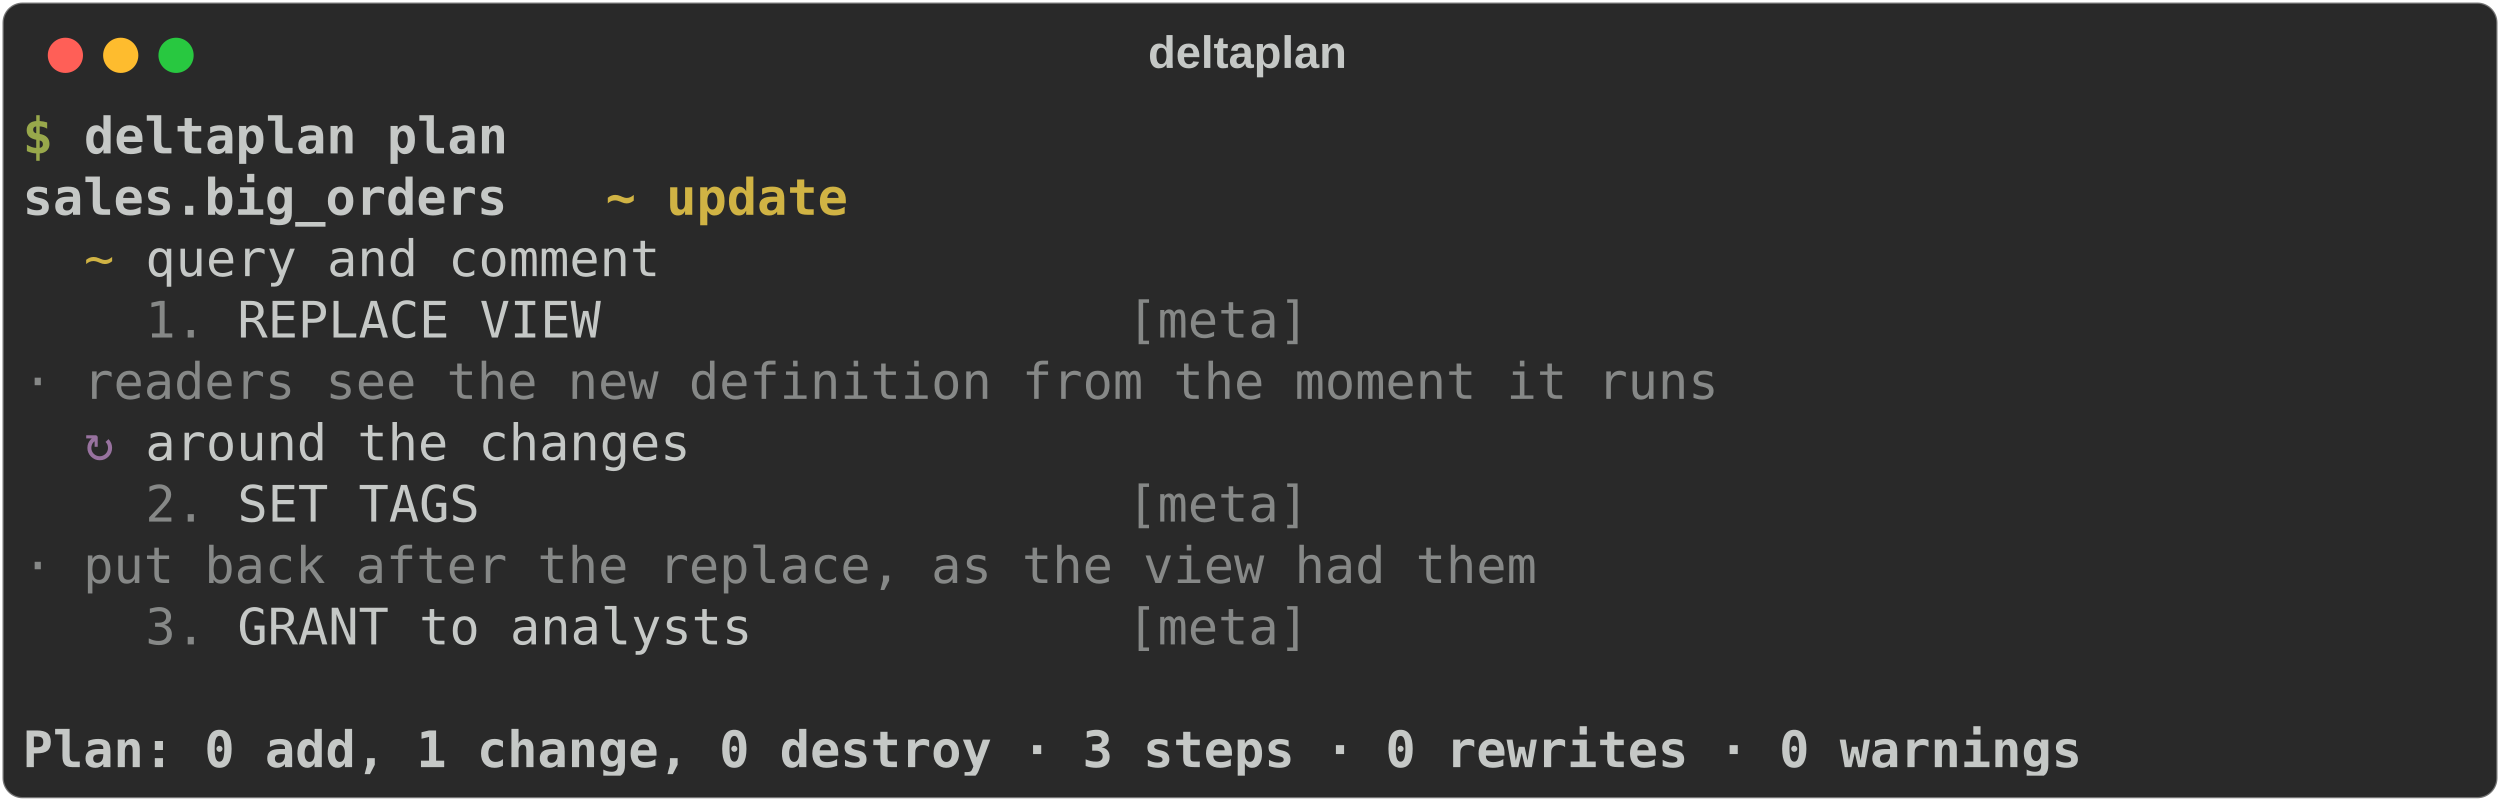
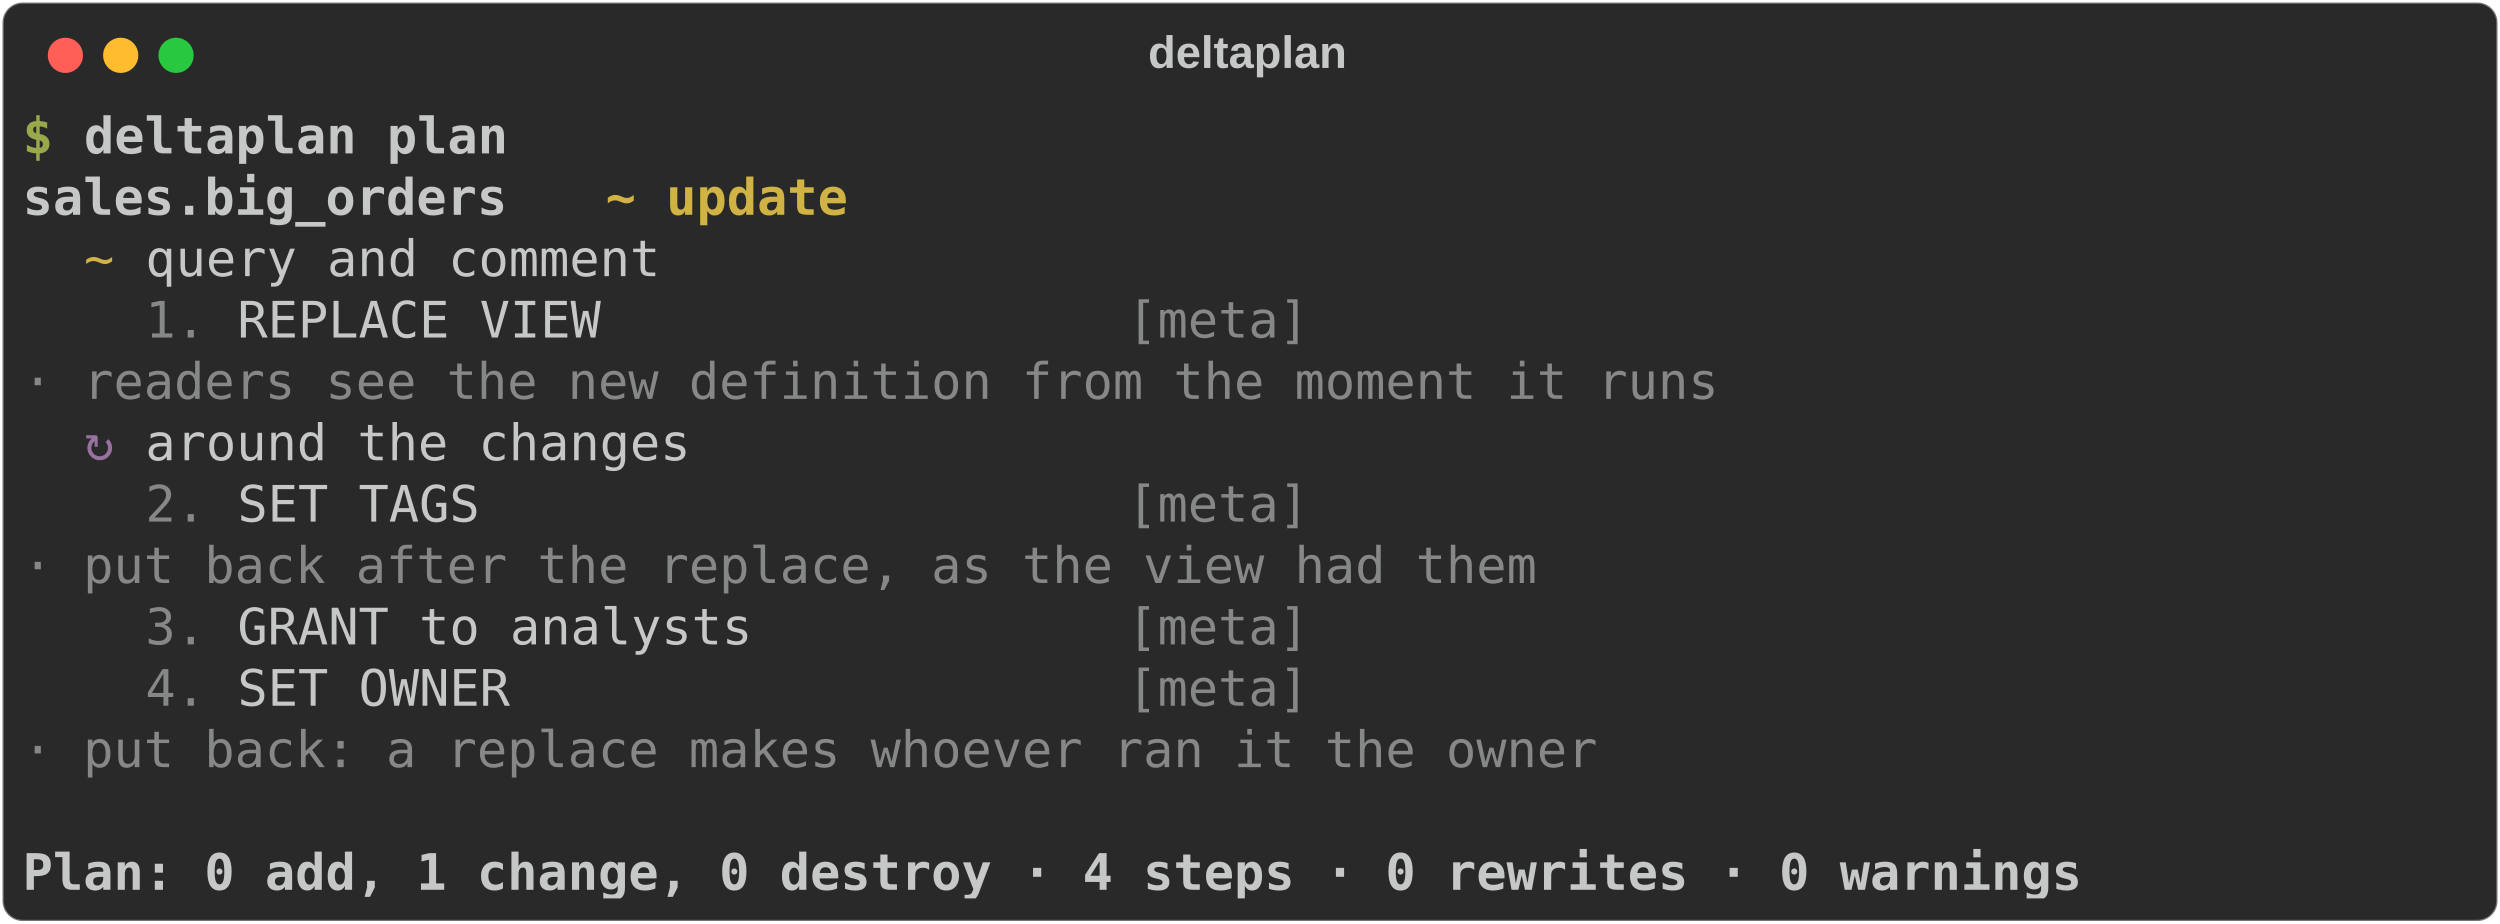
- <svg xmlns="http://www.w3.org/2000/svg" class="rich-terminal" viewBox="0 0 994 318.4">
+ <svg xmlns="http://www.w3.org/2000/svg" class="rich-terminal" viewBox="0 0 994 367.2">
  <style>

    @font-face {
        font-family: "Fira Code";
        src: local("FiraCode-Regular"),
                url("https://cdnjs.cloudflare.com/ajax/libs/firacode/6.2.0/woff2/FiraCode-Regular.woff2") format("woff2"),
                url("https://cdnjs.cloudflare.com/ajax/libs/firacode/6.2.0/woff/FiraCode-Regular.woff") format("woff");
        font-style: normal;
        font-weight: 400;
    }
    @font-face {
        font-family: "Fira Code";
        src: local("FiraCode-Bold"),
                url("https://cdnjs.cloudflare.com/ajax/libs/firacode/6.2.0/woff2/FiraCode-Bold.woff2") format("woff2"),
                url("https://cdnjs.cloudflare.com/ajax/libs/firacode/6.2.0/woff/FiraCode-Bold.woff") format("woff");
        font-style: bold;
        font-weight: 700;
    }

    .dp-feature-views-matrix {
        font-family: Fira Code, monospace;
        font-size: 20px;
        line-height: 24.4px;
        font-variant-east-asian: full-width;
    }

    .dp-feature-views-title {
        font-size: 18px;
        font-weight: bold;
        font-family: arial;
    }

    .dp-feature-views-r1 { fill: #98a84b;font-weight: bold }
.dp-feature-views-r2 { fill: #c5c8c6;font-weight: bold }
.dp-feature-views-r3 { fill: #c5c8c6 }
.dp-feature-views-r4 { fill: #d0b344;font-weight: bold }
.dp-feature-views-r5 { fill: #d0b344 }
.dp-feature-views-r6 { fill: #868887 }
.dp-feature-views-r7 { fill: #98729f }
    </style>
  <defs>
    <clipPath id="dp-feature-views-clip-terminal">
-       <rect x="0" y="0" width="975.0" height="267.4" />
+       <rect x="0" y="0" width="975.0" height="316.2" />
    </clipPath>
    <clipPath id="dp-feature-views-line-0">
      <rect x="0" y="1.5" width="976" height="24.65" />
    </clipPath>
    <clipPath id="dp-feature-views-line-1">
      <rect x="0" y="25.9" width="976" height="24.65" />
    </clipPath>
    <clipPath id="dp-feature-views-line-2">
      <rect x="0" y="50.3" width="976" height="24.65" />
    </clipPath>
    <clipPath id="dp-feature-views-line-3">
      <rect x="0" y="74.7" width="976" height="24.65" />
    </clipPath>
    <clipPath id="dp-feature-views-line-4">
      <rect x="0" y="99.1" width="976" height="24.65" />
    </clipPath>
    <clipPath id="dp-feature-views-line-5">
      <rect x="0" y="123.5" width="976" height="24.65" />
    </clipPath>
    <clipPath id="dp-feature-views-line-6">
      <rect x="0" y="147.9" width="976" height="24.65" />
    </clipPath>
    <clipPath id="dp-feature-views-line-7">
      <rect x="0" y="172.3" width="976" height="24.65" />
    </clipPath>
    <clipPath id="dp-feature-views-line-8">
      <rect x="0" y="196.7" width="976" height="24.65" />
    </clipPath>
    <clipPath id="dp-feature-views-line-9">
      <rect x="0" y="221.1" width="976" height="24.65" />
    </clipPath>
+     <clipPath id="dp-feature-views-line-10">
+       <rect x="0" y="245.5" width="976" height="24.65" />
+     </clipPath>
+     <clipPath id="dp-feature-views-line-11">
+       <rect x="0" y="269.9" width="976" height="24.65" />
+     </clipPath>
  </defs>
-   <rect fill="#292929" stroke="rgba(255,255,255,0.35)" stroke-width="1" x="1" y="1" width="992" height="316.4" rx="8" />
+   <rect fill="#292929" stroke="rgba(255,255,255,0.35)" stroke-width="1" x="1" y="1" width="992" height="365.2" rx="8" />
  <text class="dp-feature-views-title" fill="#c5c8c6" text-anchor="middle" x="496" y="27">deltaplan</text>
  <g transform="translate(26,22)">
    <circle cx="0" cy="0" r="7" fill="#ff5f57" />
    <circle cx="22" cy="0" r="7" fill="#febc2e" />
    <circle cx="44" cy="0" r="7" fill="#28c840" />
  </g>
  <g transform="translate(9, 41)" clip-path="url(#dp-feature-views-clip-terminal)">
    <g class="dp-feature-views-matrix">
      <text class="dp-feature-views-r1" x="0" y="20" textLength="24.4" clip-path="url(#dp-feature-views-line-0)">$ </text>
      <text class="dp-feature-views-r2" x="24.4" y="20" textLength="170.8" clip-path="url(#dp-feature-views-line-0)">deltaplan plan</text>
      <text class="dp-feature-views-r3" x="976" y="20" textLength="12.2" clip-path="url(#dp-feature-views-line-0)">
</text>
      <text class="dp-feature-views-r2" x="0" y="44.4" textLength="231.8" clip-path="url(#dp-feature-views-line-1)">sales.big_orders   </text>
      <text class="dp-feature-views-r4" x="231.8" y="44.4" textLength="97.6" clip-path="url(#dp-feature-views-line-1)">~ update</text>
      <text class="dp-feature-views-r3" x="976" y="44.4" textLength="12.2" clip-path="url(#dp-feature-views-line-1)">
</text>
      <text class="dp-feature-views-r5" x="24.4" y="68.8" textLength="24.4" clip-path="url(#dp-feature-views-line-2)">~ </text>
      <text class="dp-feature-views-r3" x="48.8" y="68.8" textLength="207.4" clip-path="url(#dp-feature-views-line-2)">query and comment</text>
      <text class="dp-feature-views-r3" x="976" y="68.8" textLength="12.2" clip-path="url(#dp-feature-views-line-2)">
</text>
      <text class="dp-feature-views-r6" x="48.8" y="93.2" textLength="36.6" clip-path="url(#dp-feature-views-line-3)">1. </text>
      <text class="dp-feature-views-r3" x="85.4" y="93.2" textLength="353.8" clip-path="url(#dp-feature-views-line-3)">REPLACE VIEW                 </text>
      <text class="dp-feature-views-r6" x="439.2" y="93.2" textLength="73.2" clip-path="url(#dp-feature-views-line-3)">[meta]</text>
      <text class="dp-feature-views-r3" x="976" y="93.2" textLength="12.2" clip-path="url(#dp-feature-views-line-3)">
</text>
      <text class="dp-feature-views-r6" x="0" y="117.6" textLength="768.6" clip-path="url(#dp-feature-views-line-4)">       · readers see the new definition from the moment it runs</text>
      <text class="dp-feature-views-r3" x="976" y="117.6" textLength="12.2" clip-path="url(#dp-feature-views-line-4)">
</text>
      <text class="dp-feature-views-r7" x="24.4" y="142" textLength="24.4" clip-path="url(#dp-feature-views-line-5)">↻ </text>
      <text class="dp-feature-views-r3" x="48.8" y="142" textLength="219.6" clip-path="url(#dp-feature-views-line-5)">around the changes</text>
      <text class="dp-feature-views-r3" x="976" y="142" textLength="12.2" clip-path="url(#dp-feature-views-line-5)">
</text>
      <text class="dp-feature-views-r6" x="48.8" y="166.4" textLength="36.6" clip-path="url(#dp-feature-views-line-6)">2. </text>
      <text class="dp-feature-views-r3" x="85.4" y="166.4" textLength="353.8" clip-path="url(#dp-feature-views-line-6)">SET TAGS                     </text>
      <text class="dp-feature-views-r6" x="439.2" y="166.4" textLength="73.2" clip-path="url(#dp-feature-views-line-6)">[meta]</text>
      <text class="dp-feature-views-r3" x="976" y="166.4" textLength="12.2" clip-path="url(#dp-feature-views-line-6)">
</text>
      <text class="dp-feature-views-r6" x="0" y="190.8" textLength="695.4" clip-path="url(#dp-feature-views-line-7)">       · put back after the replace, as the view had them</text>
      <text class="dp-feature-views-r3" x="976" y="190.8" textLength="12.2" clip-path="url(#dp-feature-views-line-7)">
</text>
      <text class="dp-feature-views-r6" x="48.8" y="215.2" textLength="36.6" clip-path="url(#dp-feature-views-line-8)">3. </text>
      <text class="dp-feature-views-r3" x="85.4" y="215.2" textLength="353.8" clip-path="url(#dp-feature-views-line-8)">GRANT to analysts            </text>
      <text class="dp-feature-views-r6" x="439.2" y="215.2" textLength="73.2" clip-path="url(#dp-feature-views-line-8)">[meta]</text>
      <text class="dp-feature-views-r3" x="976" y="215.2" textLength="12.2" clip-path="url(#dp-feature-views-line-8)">
</text>
+       <text class="dp-feature-views-r6" x="48.8" y="239.6" textLength="36.6" clip-path="url(#dp-feature-views-line-9)">4. </text>
+       <text class="dp-feature-views-r3" x="85.4" y="239.6" textLength="353.8" clip-path="url(#dp-feature-views-line-9)">SET OWNER                    </text>
+       <text class="dp-feature-views-r6" x="439.2" y="239.6" textLength="73.2" clip-path="url(#dp-feature-views-line-9)">[meta]</text>
      <text class="dp-feature-views-r3" x="976" y="239.6" textLength="12.2" clip-path="url(#dp-feature-views-line-9)">
</text>
-       <text class="dp-feature-views-r2" x="0" y="264" textLength="829.6" clip-path="url(#dp-feature-views-line-10)">Plan: 0 add, 1 change, 0 destroy · 3 steps · 0 rewrites · 0 warnings</text>
+       <text class="dp-feature-views-r6" x="0" y="264" textLength="719.8" clip-path="url(#dp-feature-views-line-10)">       · put back: a replace makes whoever ran it the owner</text>
      <text class="dp-feature-views-r3" x="976" y="264" textLength="12.2" clip-path="url(#dp-feature-views-line-10)">
+ </text>
+       <text class="dp-feature-views-r3" x="976" y="288.4" textLength="12.2" clip-path="url(#dp-feature-views-line-11)">
+ </text>
+       <text class="dp-feature-views-r2" x="0" y="312.8" textLength="829.6" clip-path="url(#dp-feature-views-line-12)">Plan: 0 add, 1 change, 0 destroy · 4 steps · 0 rewrites · 0 warnings</text>
+       <text class="dp-feature-views-r3" x="976" y="312.8" textLength="12.2" clip-path="url(#dp-feature-views-line-12)">
</text>
    </g>
  </g>
</svg>
